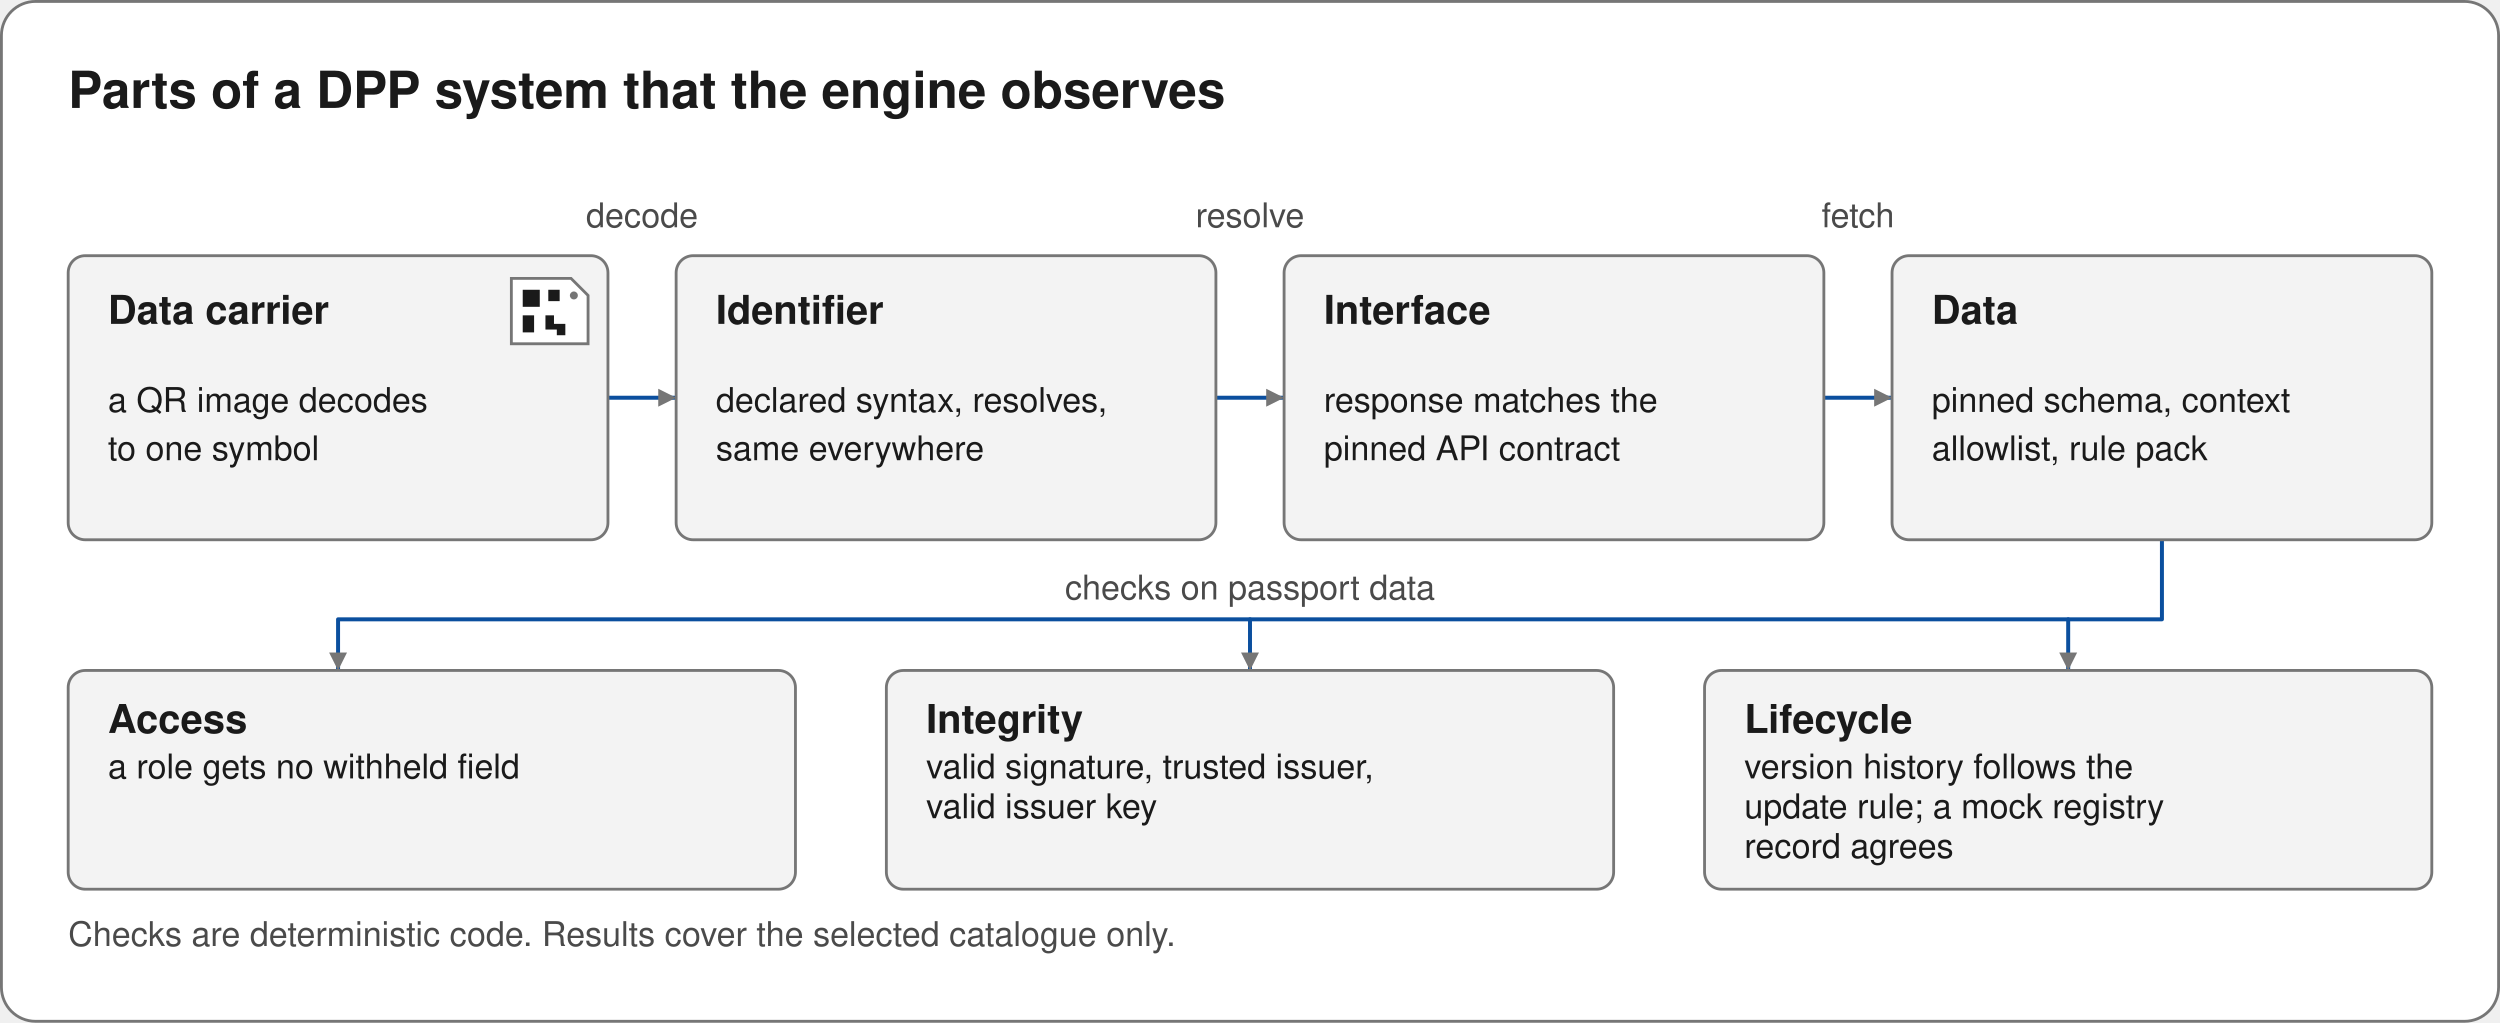
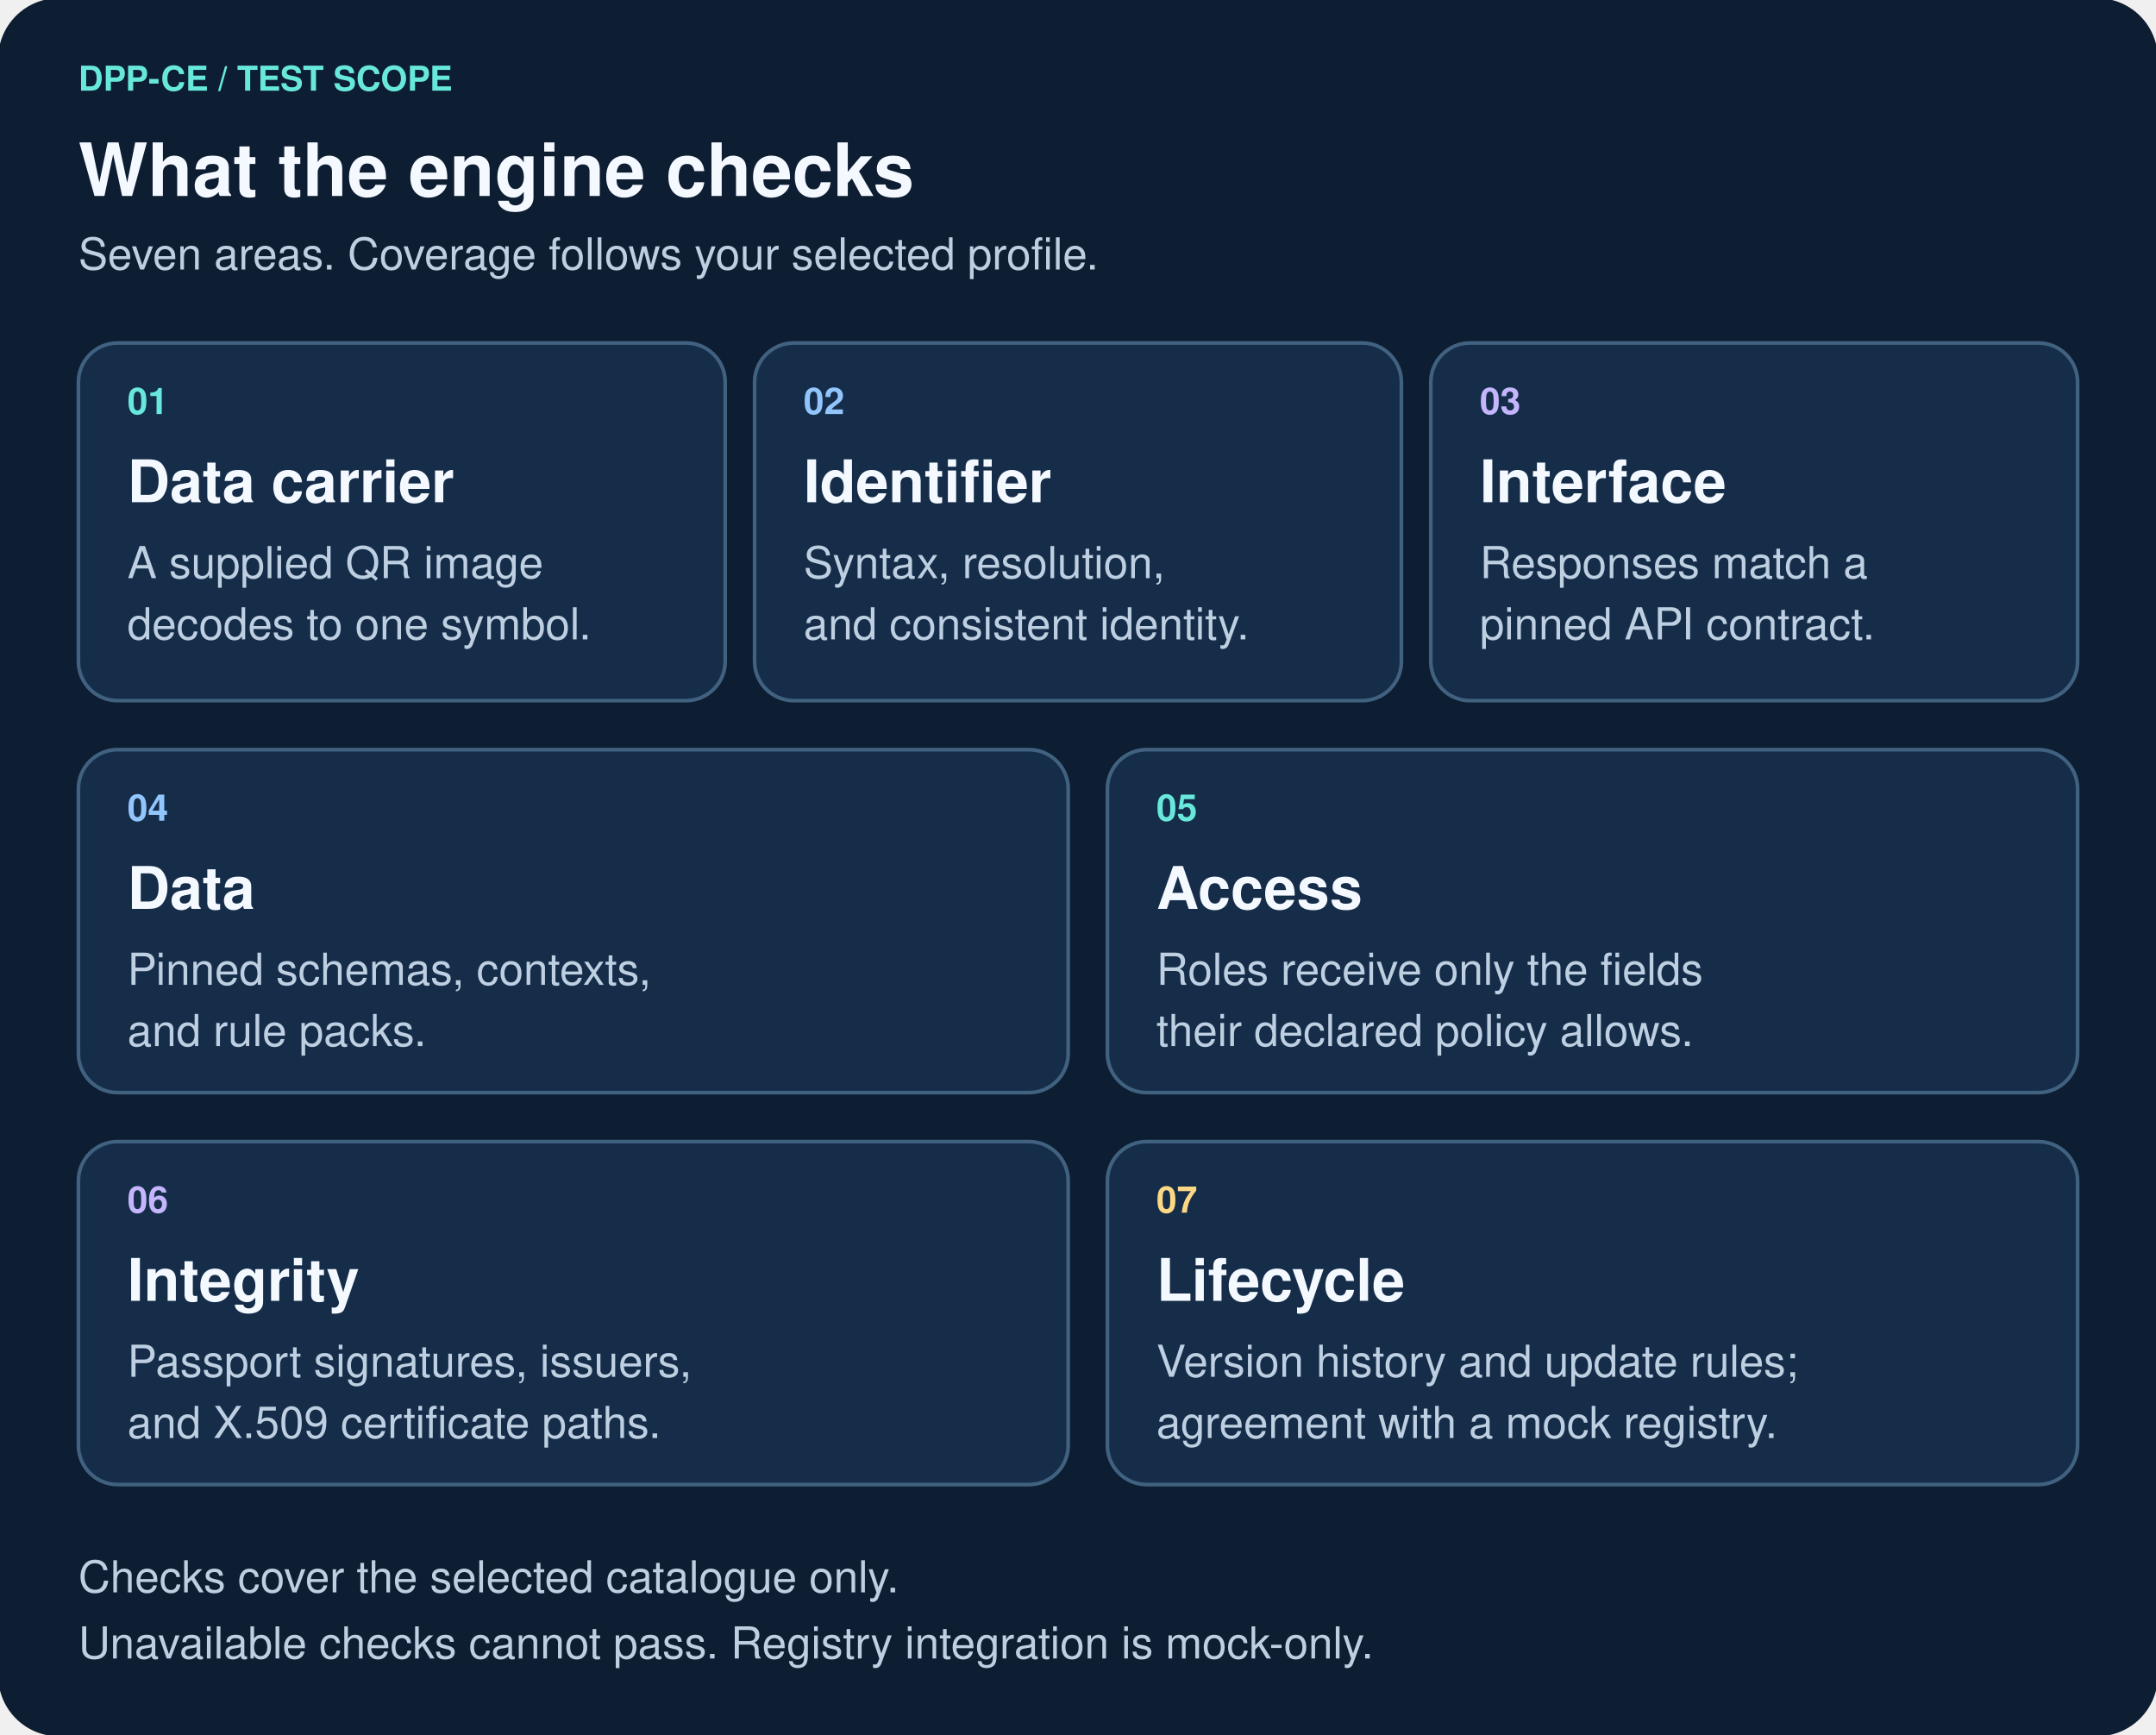
- <svg xmlns="http://www.w3.org/2000/svg" viewBox="0 0 880 360" role="img" aria-labelledby="title desc">
-   <rect x="0.5" y="0.5" width="879" height="359" rx="12" fill="#ffffff" stroke="#767676" stroke-width="1" />
+ <svg xmlns="http://www.w3.org/2000/svg" width="880" height="708" viewBox="0 0 880 708" role="img" aria-labelledby="title desc">
  <defs>
-     <marker id="arrow" viewBox="0 0 8 8" refX="7" refY="4" markerWidth="6" markerHeight="6" orient="auto-start-reverse" markerUnits="strokeWidth">
-       <path d="M 1 1 L 7 4 L 1 7 Z" fill="#767676" />
+     <marker id="arrow-67e8db" viewBox="0 0 10 10" refX="9" refY="5" markerWidth="6" markerHeight="6" orient="auto-start-reverse">
+       <path d="M 0 0 L 10 5 L 0 10 Z" fill="#67e8db" />
+     </marker>
+     <marker id="arrow-93c5fd" viewBox="0 0 10 10" refX="9" refY="5" markerWidth="6" markerHeight="6" orient="auto-start-reverse">
+       <path d="M 0 0 L 10 5 L 0 10 Z" fill="#93c5fd" />
+     </marker>
+     <marker id="arrow-86efc0" viewBox="0 0 10 10" refX="9" refY="5" markerWidth="6" markerHeight="6" orient="auto-start-reverse">
+       <path d="M 0 0 L 10 5 L 0 10 Z" fill="#86efc0" />
+     </marker>
+     <marker id="arrow-fda4af" viewBox="0 0 10 10" refX="9" refY="5" markerWidth="6" markerHeight="6" orient="auto-start-reverse">
+       <path d="M 0 0 L 10 5 L 0 10 Z" fill="#fda4af" />
+     </marker>
+     <marker id="arrow-fcd884" viewBox="0 0 10 10" refX="9" refY="5" markerWidth="6" markerHeight="6" orient="auto-start-reverse">
+       <path d="M 0 0 L 10 5 L 0 10 Z" fill="#fcd884" />
+     </marker>
+     <marker id="arrow-c4b5fd" viewBox="0 0 10 10" refX="9" refY="5" markerWidth="6" markerHeight="6" orient="auto-start-reverse">
+       <path d="M 0 0 L 10 5 L 0 10 Z" fill="#c4b5fd" />
+     </marker>
+     <marker id="arrow-bdcfe1" viewBox="0 0 10 10" refX="9" refY="5" markerWidth="6" markerHeight="6" orient="auto-start-reverse">
+       <path d="M 0 0 L 10 5 L 0 10 Z" fill="#bdcfe1" />
    </marker>
  </defs>
-   <g font-family="-apple-system, BlinkMacSystemFont, &quot;Segoe UI&quot;, Helvetica, Arial, sans-serif">
-     <text x="24" y="38" font-size="18" fill="#1a1a1a" font-weight="600">Parts of a DPP system that the engine observes</text>
-     <path d="M 214 140 H 238" fill="none" stroke="#0b4f9e" stroke-width="1.4" stroke-linecap="round" stroke-linejoin="round" marker-end="url(#arrow)" aria-label="decode" />
-     <text x="226.0" y="80" font-size="12" fill="#4a4a4a" text-anchor="middle">decode</text>
-     <path d="M 428 140 H 452" fill="none" stroke="#0b4f9e" stroke-width="1.4" stroke-linecap="round" stroke-linejoin="round" marker-end="url(#arrow)" aria-label="resolve" />
-     <text x="440.0" y="80" font-size="12" fill="#4a4a4a" text-anchor="middle">resolve</text>
-     <path d="M 642 140 H 666" fill="none" stroke="#0b4f9e" stroke-width="1.4" stroke-linecap="round" stroke-linejoin="round" marker-end="url(#arrow)" aria-label="fetch" />
-     <text x="654.0" y="80" font-size="12" fill="#4a4a4a" text-anchor="middle">fetch</text>
-     <path d="M 761 190 V 218 H 119 V 236" fill="none" stroke="#0b4f9e" stroke-width="1.4" stroke-linecap="round" stroke-linejoin="round" marker-end="url(#arrow)" aria-label="checks on passport data" />
-     <path d="M 440 218 V 236" fill="none" stroke="#0b4f9e" stroke-width="1.4" stroke-linecap="round" stroke-linejoin="round" marker-end="url(#arrow)" aria-label="checks on passport data" />
-     <path d="M 728 218 V 236" fill="none" stroke="#0b4f9e" stroke-width="1.4" stroke-linecap="round" stroke-linejoin="round" marker-end="url(#arrow)" aria-label="checks on passport data" />
-     <text x="440" y="211" font-size="12" fill="#4a4a4a" text-anchor="middle">checks on passport data</text>
-     <rect x="24" y="90" width="190" height="100" rx="6" fill="#f3f3f3" stroke="#767676" stroke-width="1" />
-     <text x="38" y="114" font-size="14" fill="#1a1a1a" font-weight="600">Data carrier</text>
-     <text x="38" y="145" font-size="12" fill="#1a1a1a">
-       <tspan x="38" dy="0">a QR image decodes</tspan>
-       <tspan x="38" dy="17">to one symbol</tspan>
-     </text>
-     <rect x="238" y="90" width="190" height="100" rx="6" fill="#f3f3f3" stroke="#767676" stroke-width="1" />
-     <text x="252" y="114" font-size="14" fill="#1a1a1a" font-weight="600">Identifier</text>
-     <text x="252" y="145" font-size="12" fill="#1a1a1a">
-       <tspan x="252" dy="0">declared syntax, resolves,</tspan>
-       <tspan x="252" dy="17">same everywhere</tspan>
-     </text>
-     <rect x="452" y="90" width="190" height="100" rx="6" fill="#f3f3f3" stroke="#767676" stroke-width="1" />
-     <text x="466" y="114" font-size="14" fill="#1a1a1a" font-weight="600">Interface</text>
-     <text x="466" y="145" font-size="12" fill="#1a1a1a">
-       <tspan x="466" dy="0">response matches the</tspan>
-       <tspan x="466" dy="17">pinned API contract</tspan>
-     </text>
-     <rect x="666" y="90" width="190" height="100" rx="6" fill="#f3f3f3" stroke="#767676" stroke-width="1" />
-     <text x="680" y="114" font-size="14" fill="#1a1a1a" font-weight="600">Data</text>
-     <text x="680" y="145" font-size="12" fill="#1a1a1a">
-       <tspan x="680" dy="0">pinned schema, context</tspan>
-       <tspan x="680" dy="17">allowlist, rule pack</tspan>
-     </text>
-     <path d="M 180 98 H 201 L 207 104 V 121 H 180 Z" fill="#ffffff" stroke="#767676" />
-     <circle cx="202" cy="104" r="1.4" fill="#767676" />
-     <path d="M 184 102 H 190 V 108 H 184 Z M 193 102 H 197 V 106 H 193 Z M 184 111 H 188 V 117 H 184 Z M 192 111 H 195 V 114 H 199 V 118 H 196 V 116 H 192 Z" fill="#1a1a1a" />
-     <rect x="24" y="236" width="256" height="77" rx="6" fill="#f3f3f3" stroke="#767676" stroke-width="1" />
-     <text x="38" y="258" font-size="14" fill="#1a1a1a" font-weight="600">Access</text>
-     <text x="38" y="274" font-size="12" fill="#1a1a1a">a role gets no withheld field</text>
-     <rect x="312" y="236" width="256" height="77" rx="6" fill="#f3f3f3" stroke="#767676" stroke-width="1" />
-     <text x="326" y="258" font-size="14" fill="#1a1a1a" font-weight="600">Integrity</text>
-     <text x="326" y="274" font-size="12" fill="#1a1a1a">
-       <tspan x="326" dy="0">valid signature, trusted issuer,</tspan>
-       <tspan x="326" dy="14">valid issuer key</tspan>
-     </text>
-     <rect x="600" y="236" width="256" height="77" rx="6" fill="#f3f3f3" stroke="#767676" stroke-width="1" />
-     <text x="614" y="258" font-size="14" fill="#1a1a1a" font-weight="600">Lifecycle</text>
-     <text x="614" y="274" font-size="12" fill="#1a1a1a">
-       <tspan x="614" dy="0">version history follows the</tspan>
-       <tspan x="614" dy="14">update rule; a mock registry</tspan>
-       <tspan x="614" dy="14">record agrees</tspan>
-     </text>
-     <text x="24" y="333" font-size="12" fill="#4a4a4a">Checks are deterministic code. Results cover the selected catalogue only.</text>
+   <g font-family="-apple-system, BlinkMacSystemFont, Segoe UI, Helvetica, Arial, sans-serif">
+     <rect x="0" y="0" width="880" height="708" rx="24" fill="#0d1d32" stroke="#0d1d32" stroke-width="1.5" />
+     <text x="32" y="37" font-size="14" fill="#67e8db" font-weight="600" text-anchor="start">DPP-CE / TEST SCOPE</text>
+     <text x="32" y="80" font-size="30" fill="#f4f8ff" font-weight="700" text-anchor="start">What the engine checks</text>
+     <text x="32" y="110" font-size="18" fill="#bdcfe1" font-weight="400" text-anchor="start">Seven areas. Coverage follows your selected profile.</text>
+     <rect x="32" y="140" width="264" height="146" rx="16" fill="#152d49" stroke="#416180" stroke-width="1.5" />
+     <text x="52" y="169" font-size="15" fill="#67e8db" font-weight="700" text-anchor="start">01</text>
+     <text x="52" y="205" font-size="24" fill="#f4f8ff" font-weight="700" text-anchor="start">Data carrier</text>
+     <text x="52" y="236" font-size="18" fill="#bdcfe1" font-weight="400" text-anchor="start">A supplied QR image</text>
+     <text x="52" y="261" font-size="18" fill="#bdcfe1" font-weight="400" text-anchor="start">decodes to one symbol.</text>
+     <rect x="308" y="140" width="264" height="146" rx="16" fill="#152d49" stroke="#416180" stroke-width="1.5" />
+     <text x="328" y="169" font-size="15" fill="#93c5fd" font-weight="700" text-anchor="start">02</text>
+     <text x="328" y="205" font-size="24" fill="#f4f8ff" font-weight="700" text-anchor="start">Identifier</text>
+     <text x="328" y="236" font-size="18" fill="#bdcfe1" font-weight="400" text-anchor="start">Syntax, resolution,</text>
+     <text x="328" y="261" font-size="18" fill="#bdcfe1" font-weight="400" text-anchor="start">and consistent identity.</text>
+     <rect x="584" y="140" width="264" height="146" rx="16" fill="#152d49" stroke="#416180" stroke-width="1.5" />
+     <text x="604" y="169" font-size="15" fill="#c4b5fd" font-weight="700" text-anchor="start">03</text>
+     <text x="604" y="205" font-size="24" fill="#f4f8ff" font-weight="700" text-anchor="start">Interface</text>
+     <text x="604" y="236" font-size="18" fill="#bdcfe1" font-weight="400" text-anchor="start">Responses match a</text>
+     <text x="604" y="261" font-size="18" fill="#bdcfe1" font-weight="400" text-anchor="start">pinned API contract.</text>
+     <rect x="32" y="306" width="404" height="140" rx="16" fill="#152d49" stroke="#416180" stroke-width="1.5" />
+     <text x="52" y="335" font-size="15" fill="#93c5fd" font-weight="700" text-anchor="start">04</text>
+     <text x="52" y="371" font-size="24" fill="#f4f8ff" font-weight="700" text-anchor="start">Data</text>
+     <text x="52" y="402" font-size="18" fill="#bdcfe1" font-weight="400" text-anchor="start">Pinned schemas, contexts,</text>
+     <text x="52" y="427" font-size="18" fill="#bdcfe1" font-weight="400" text-anchor="start">and rule packs.</text>
+     <rect x="452" y="306" width="396" height="140" rx="16" fill="#152d49" stroke="#416180" stroke-width="1.5" />
+     <text x="472" y="335" font-size="15" fill="#67e8db" font-weight="700" text-anchor="start">05</text>
+     <text x="472" y="371" font-size="24" fill="#f4f8ff" font-weight="700" text-anchor="start">Access</text>
+     <text x="472" y="402" font-size="18" fill="#bdcfe1" font-weight="400" text-anchor="start">Roles receive only the fields</text>
+     <text x="472" y="427" font-size="18" fill="#bdcfe1" font-weight="400" text-anchor="start">their declared policy allows.</text>
+     <rect x="32" y="466" width="404" height="140" rx="16" fill="#152d49" stroke="#416180" stroke-width="1.5" />
+     <text x="52" y="495" font-size="15" fill="#c4b5fd" font-weight="700" text-anchor="start">06</text>
+     <text x="52" y="531" font-size="24" fill="#f4f8ff" font-weight="700" text-anchor="start">Integrity</text>
+     <text x="52" y="562" font-size="18" fill="#bdcfe1" font-weight="400" text-anchor="start">Passport signatures, issuers,</text>
+     <text x="52" y="587" font-size="18" fill="#bdcfe1" font-weight="400" text-anchor="start">and X.509 certificate paths.</text>
+     <rect x="452" y="466" width="396" height="140" rx="16" fill="#152d49" stroke="#416180" stroke-width="1.5" />
+     <text x="472" y="495" font-size="15" fill="#fcd884" font-weight="700" text-anchor="start">07</text>
+     <text x="472" y="531" font-size="24" fill="#f4f8ff" font-weight="700" text-anchor="start">Lifecycle</text>
+     <text x="472" y="562" font-size="18" fill="#bdcfe1" font-weight="400" text-anchor="start">Version history and update rules;</text>
+     <text x="472" y="587" font-size="18" fill="#bdcfe1" font-weight="400" text-anchor="start">agreement with a mock registry.</text>
+     <text x="32" y="650" font-size="18" fill="#bdcfe1" font-weight="400" text-anchor="start">Checks cover the selected catalogue only.</text>
+     <text x="32" y="677" font-size="18" fill="#bdcfe1" font-weight="400" text-anchor="start">Unavailable checks cannot pass. Registry integration is mock-only.</text>
  </g>
</svg>
